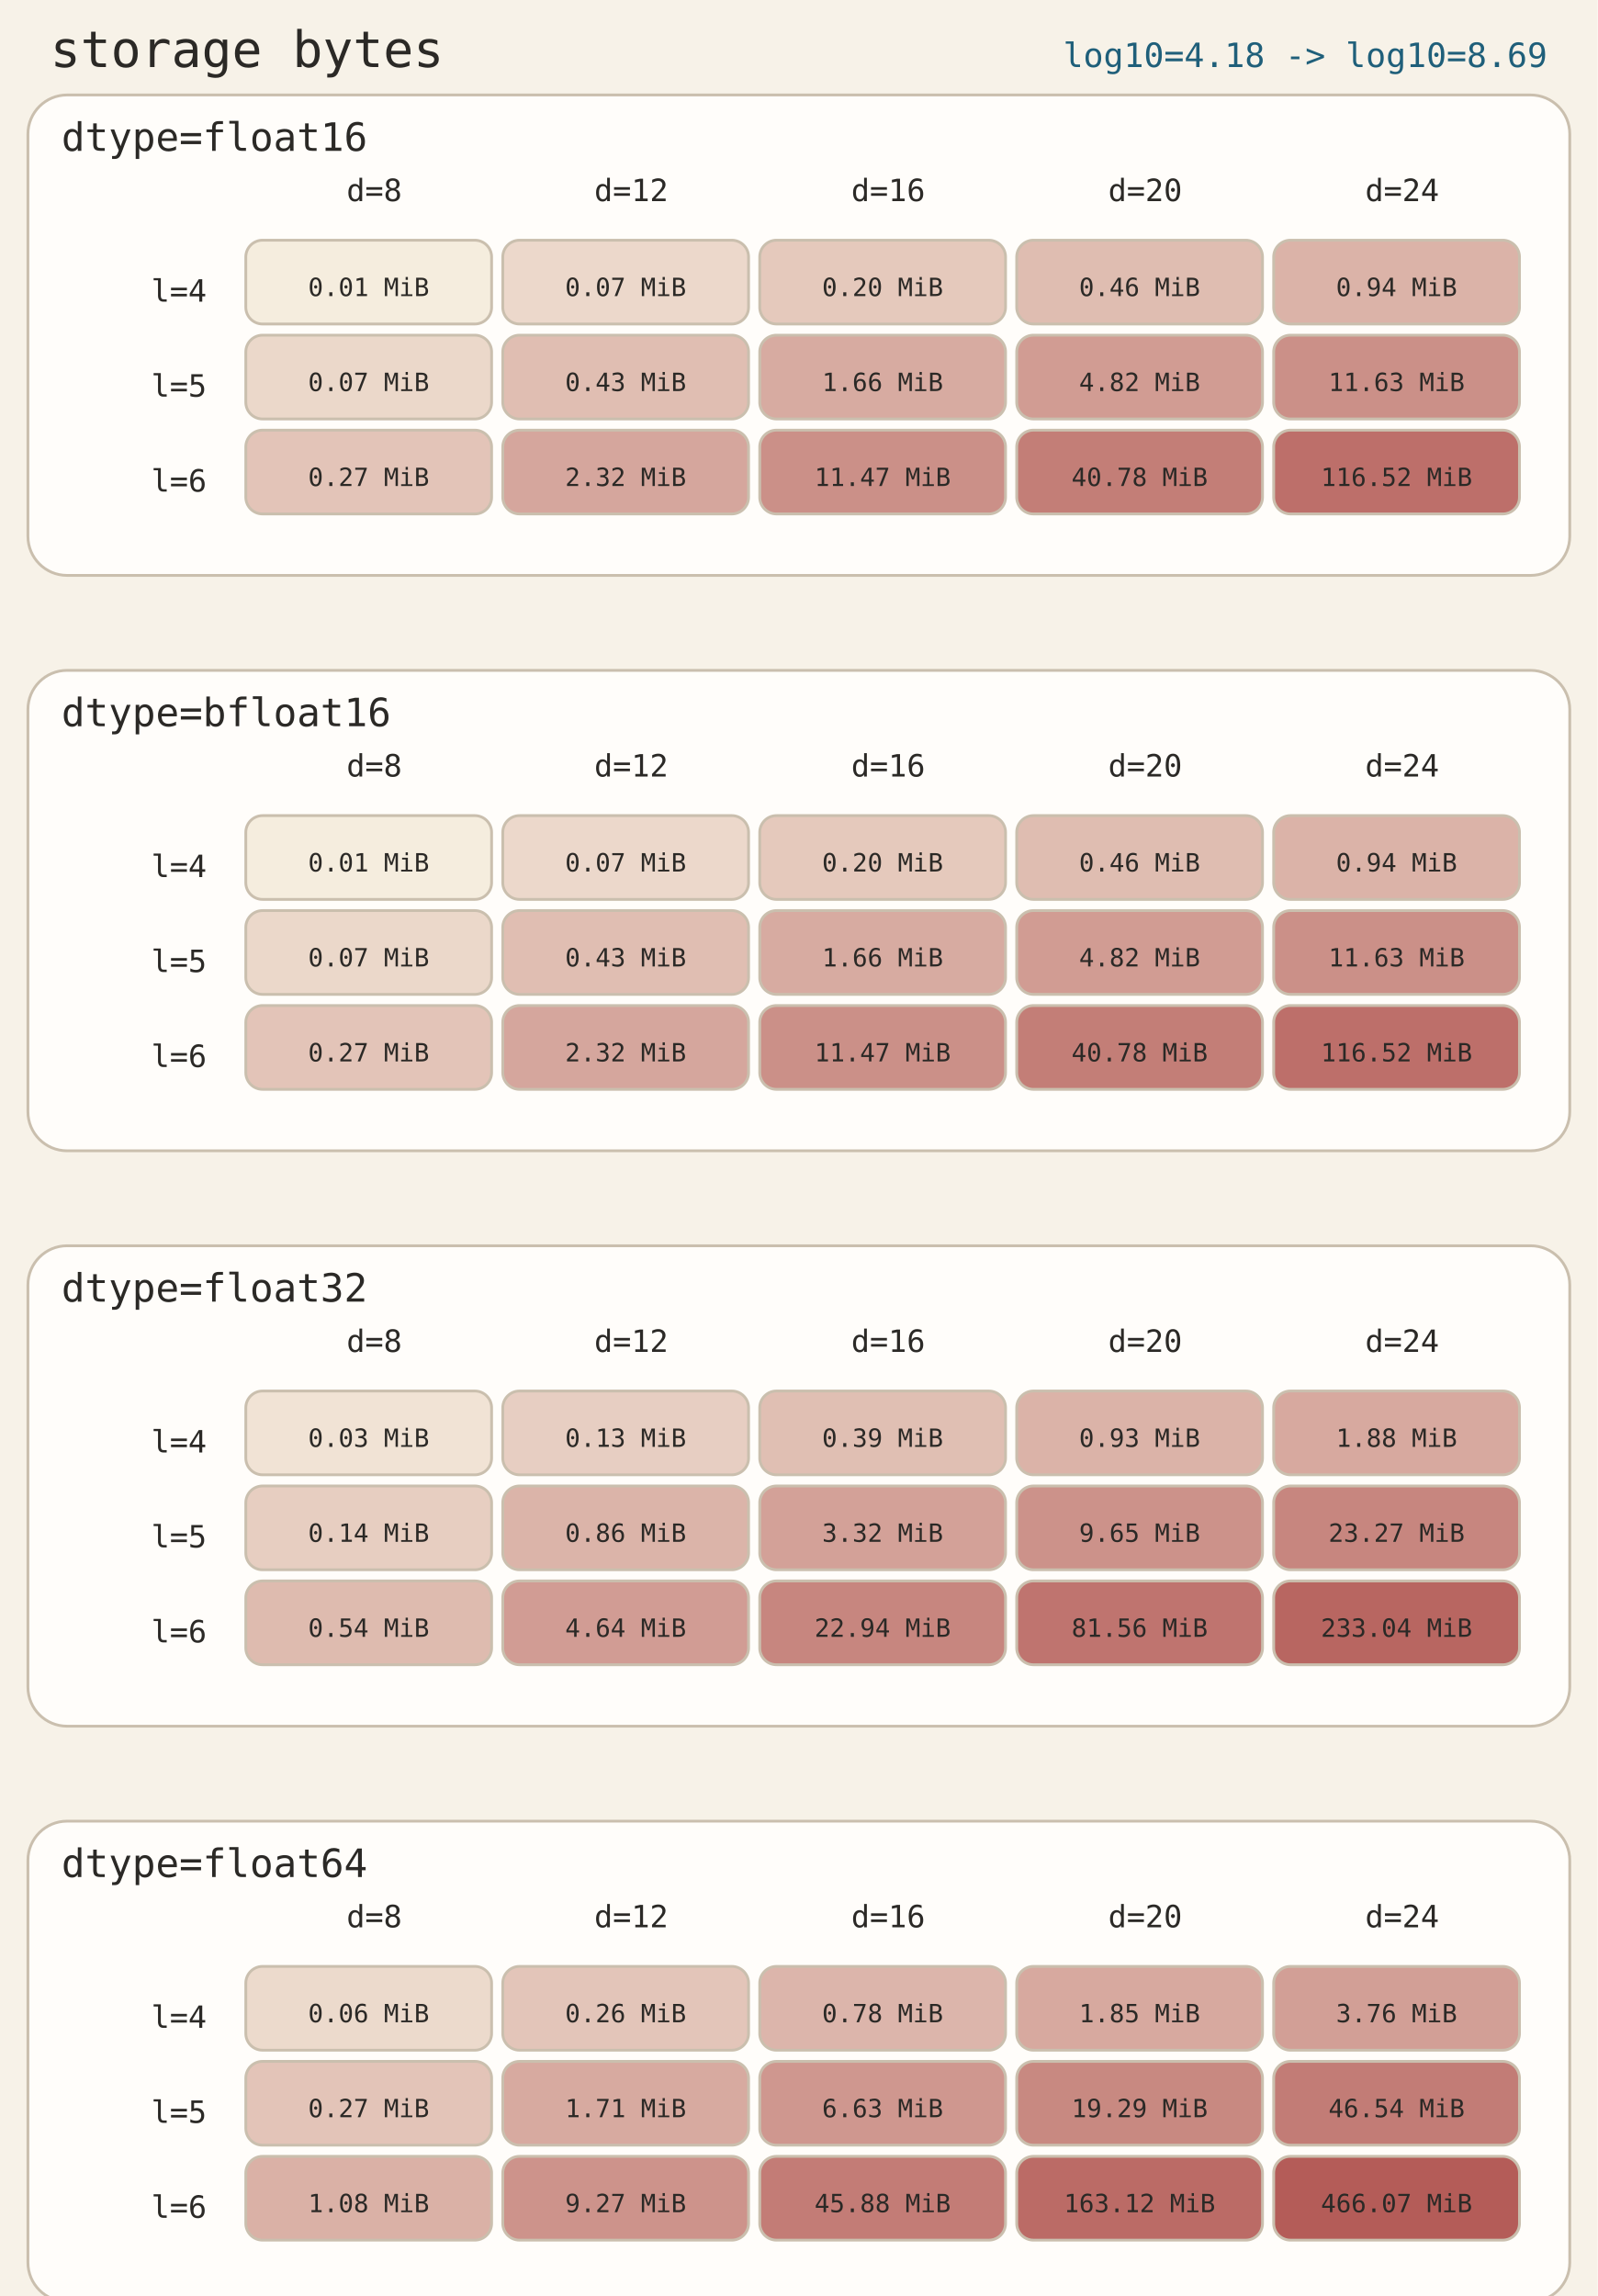
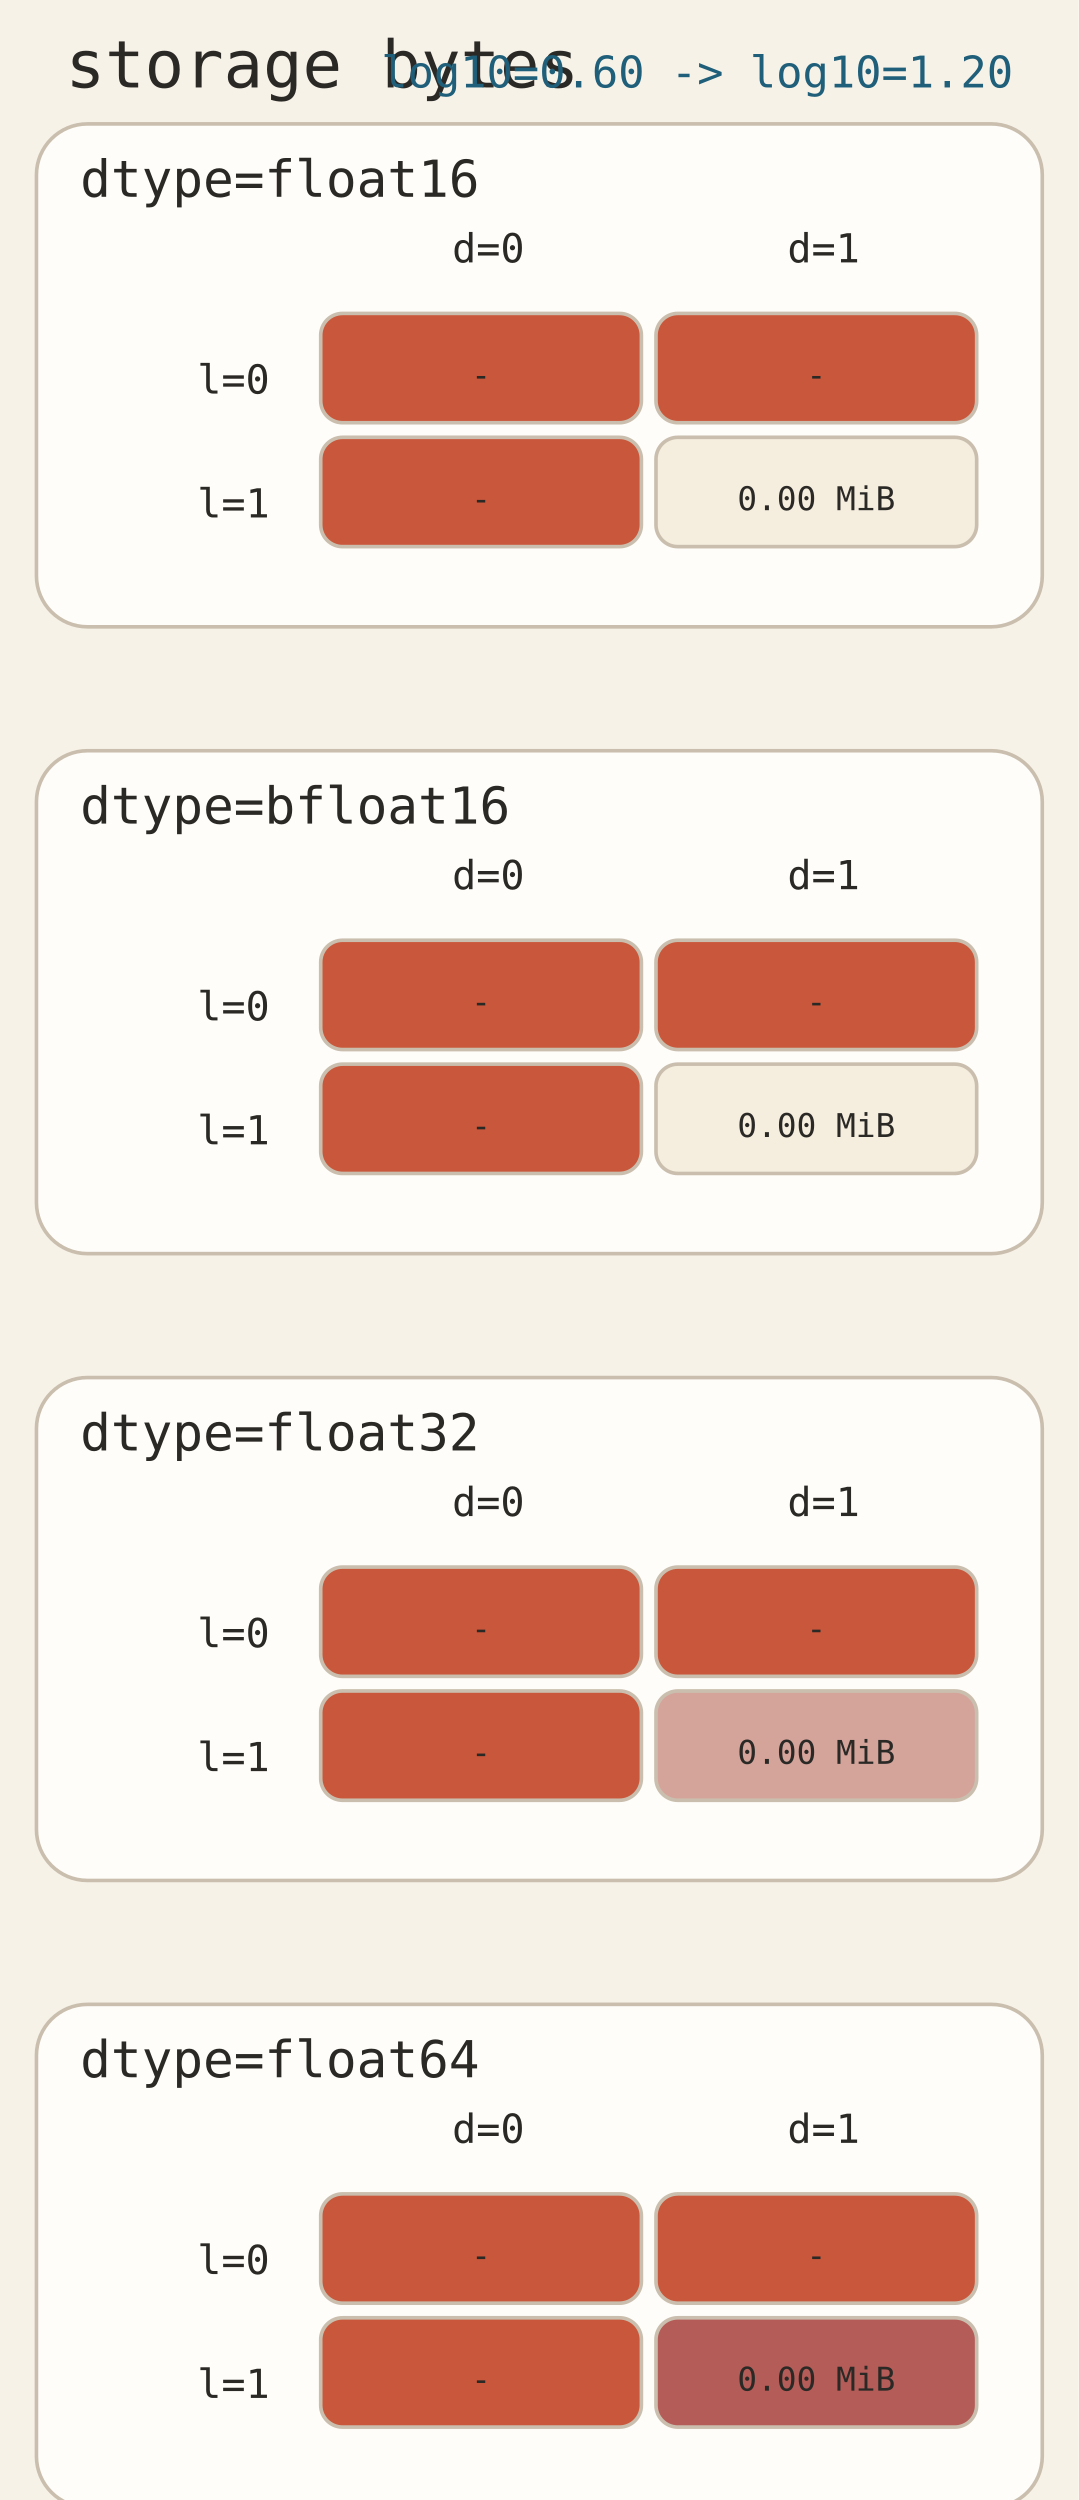
- <svg xmlns="http://www.w3.org/2000/svg" width="572" height="822" viewBox="0 0 572 822">
-   <rect width="572" height="822" fill="#f7f2e8" />
+ <svg xmlns="http://www.w3.org/2000/svg" width="296" height="686" viewBox="0 0 296 686">
+   <rect width="296" height="686" fill="#f7f2e8" />
  <text x="18" y="24" font-size="18" font-family="monospace" fill="#2b2926">storage bytes</text>
-   <text x="554" y="24" text-anchor="end" font-size="12" font-family="monospace" fill="#1f5f7a">log10=4.18 -&gt; log10=8.69</text>
-   <rect x="10" y="34" width="552" height="172" rx="14" fill="#fffdfa" stroke="#cabfae" />
+   <text x="278" y="24" text-anchor="end" font-size="12" font-family="monospace" fill="#1f5f7a">log10=0.60 -&gt; log10=1.20</text>
+   <rect x="10" y="34" width="276" height="138" rx="14" fill="#fffdfa" stroke="#cabfae" />
  <text x="22" y="54" font-size="14" font-family="monospace" fill="#2b2926">dtype=float16</text>
-   <text x="134.0" y="72" text-anchor="middle" font-size="11" font-family="monospace" fill="#2b2926">d=8</text>
-   <text x="226.0" y="72" text-anchor="middle" font-size="11" font-family="monospace" fill="#2b2926">d=12</text>
-   <text x="318.0" y="72" text-anchor="middle" font-size="11" font-family="monospace" fill="#2b2926">d=16</text>
-   <text x="410.0" y="72" text-anchor="middle" font-size="11" font-family="monospace" fill="#2b2926">d=20</text>
-   <text x="502.0" y="72" text-anchor="middle" font-size="11" font-family="monospace" fill="#2b2926">d=24</text>
-   <text x="74" y="108" text-anchor="end" font-size="11" font-family="monospace" fill="#2b2926">l=4</text>
-   <rect x="88" y="86" width="88" height="30" fill="#f5edde" stroke="#cabfae" rx="6" />
-   <text x="132.0" y="106" text-anchor="middle" font-size="9" font-family="monospace" fill="#2b2926">0.01 MiB</text>
-   <rect x="180" y="86" width="88" height="30" fill="#ecd8cb" stroke="#cabfae" rx="6" />
-   <text x="224.0" y="106" text-anchor="middle" font-size="9" font-family="monospace" fill="#2b2926">0.07 MiB</text>
-   <rect x="272" y="86" width="88" height="30" fill="#e5c9bc" stroke="#cabfae" rx="6" />
-   <text x="316.0" y="106" text-anchor="middle" font-size="9" font-family="monospace" fill="#2b2926">0.20 MiB</text>
-   <rect x="364" y="86" width="88" height="30" fill="#dfbdb1" stroke="#cabfae" rx="6" />
-   <text x="408.0" y="106" text-anchor="middle" font-size="9" font-family="monospace" fill="#2b2926">0.46 MiB</text>
-   <rect x="456" y="86" width="88" height="30" fill="#dbb3a8" stroke="#cabfae" rx="6" />
-   <text x="500.0" y="106" text-anchor="middle" font-size="9" font-family="monospace" fill="#2b2926">0.94 MiB</text>
-   <text x="74" y="142" text-anchor="end" font-size="11" font-family="monospace" fill="#2b2926">l=5</text>
-   <rect x="88" y="120" width="88" height="30" fill="#ebd8ca" stroke="#cabfae" rx="6" />
-   <text x="132.0" y="140" text-anchor="middle" font-size="9" font-family="monospace" fill="#2b2926">0.07 MiB</text>
-   <rect x="180" y="120" width="88" height="30" fill="#e0beb2" stroke="#cabfae" rx="6" />
-   <text x="224.0" y="140" text-anchor="middle" font-size="9" font-family="monospace" fill="#2b2926">0.43 MiB</text>
-   <rect x="272" y="120" width="88" height="30" fill="#d7aba1" stroke="#cabfae" rx="6" />
-   <text x="316.0" y="140" text-anchor="middle" font-size="9" font-family="monospace" fill="#2b2926">1.66 MiB</text>
-   <rect x="364" y="120" width="88" height="30" fill="#d19c93" stroke="#cabfae" rx="6" />
-   <text x="408.0" y="140" text-anchor="middle" font-size="9" font-family="monospace" fill="#2b2926">4.82 MiB</text>
-   <rect x="456" y="120" width="88" height="30" fill="#cb9088" stroke="#cabfae" rx="6" />
-   <text x="500.0" y="140" text-anchor="middle" font-size="9" font-family="monospace" fill="#2b2926">11.63 MiB</text>
-   <text x="74" y="176" text-anchor="end" font-size="11" font-family="monospace" fill="#2b2926">l=6</text>
-   <rect x="88" y="154" width="88" height="30" fill="#e3c4b8" stroke="#cabfae" rx="6" />
-   <text x="132.0" y="174" text-anchor="middle" font-size="9" font-family="monospace" fill="#2b2926">0.27 MiB</text>
-   <rect x="180" y="154" width="88" height="30" fill="#d5a69d" stroke="#cabfae" rx="6" />
-   <text x="224.0" y="174" text-anchor="middle" font-size="9" font-family="monospace" fill="#2b2926">2.32 MiB</text>
-   <rect x="272" y="154" width="88" height="30" fill="#cb9088" stroke="#cabfae" rx="6" />
-   <text x="316.0" y="174" text-anchor="middle" font-size="9" font-family="monospace" fill="#2b2926">11.47 MiB</text>
-   <rect x="364" y="154" width="88" height="30" fill="#c37e77" stroke="#cabfae" rx="6" />
-   <text x="408.0" y="174" text-anchor="middle" font-size="9" font-family="monospace" fill="#2b2926">40.78 MiB</text>
-   <rect x="456" y="154" width="88" height="30" fill="#bd6f6a" stroke="#cabfae" rx="6" />
-   <text x="500.0" y="174" text-anchor="middle" font-size="9" font-family="monospace" fill="#2b2926">116.52 MiB</text>
-   <rect x="10" y="240" width="552" height="172" rx="14" fill="#fffdfa" stroke="#cabfae" />
-   <text x="22" y="260" font-size="14" font-family="monospace" fill="#2b2926">dtype=bfloat16</text>
-   <text x="134.0" y="278" text-anchor="middle" font-size="11" font-family="monospace" fill="#2b2926">d=8</text>
-   <text x="226.0" y="278" text-anchor="middle" font-size="11" font-family="monospace" fill="#2b2926">d=12</text>
-   <text x="318.0" y="278" text-anchor="middle" font-size="11" font-family="monospace" fill="#2b2926">d=16</text>
-   <text x="410.0" y="278" text-anchor="middle" font-size="11" font-family="monospace" fill="#2b2926">d=20</text>
-   <text x="502.0" y="278" text-anchor="middle" font-size="11" font-family="monospace" fill="#2b2926">d=24</text>
-   <text x="74" y="314" text-anchor="end" font-size="11" font-family="monospace" fill="#2b2926">l=4</text>
-   <rect x="88" y="292" width="88" height="30" fill="#f5edde" stroke="#cabfae" rx="6" />
-   <text x="132.0" y="312" text-anchor="middle" font-size="9" font-family="monospace" fill="#2b2926">0.01 MiB</text>
-   <rect x="180" y="292" width="88" height="30" fill="#ecd8cb" stroke="#cabfae" rx="6" />
-   <text x="224.0" y="312" text-anchor="middle" font-size="9" font-family="monospace" fill="#2b2926">0.07 MiB</text>
-   <rect x="272" y="292" width="88" height="30" fill="#e5c9bc" stroke="#cabfae" rx="6" />
-   <text x="316.0" y="312" text-anchor="middle" font-size="9" font-family="monospace" fill="#2b2926">0.20 MiB</text>
-   <rect x="364" y="292" width="88" height="30" fill="#dfbdb1" stroke="#cabfae" rx="6" />
-   <text x="408.0" y="312" text-anchor="middle" font-size="9" font-family="monospace" fill="#2b2926">0.46 MiB</text>
-   <rect x="456" y="292" width="88" height="30" fill="#dbb3a8" stroke="#cabfae" rx="6" />
-   <text x="500.0" y="312" text-anchor="middle" font-size="9" font-family="monospace" fill="#2b2926">0.94 MiB</text>
-   <text x="74" y="348" text-anchor="end" font-size="11" font-family="monospace" fill="#2b2926">l=5</text>
-   <rect x="88" y="326" width="88" height="30" fill="#ebd8ca" stroke="#cabfae" rx="6" />
-   <text x="132.0" y="346" text-anchor="middle" font-size="9" font-family="monospace" fill="#2b2926">0.07 MiB</text>
-   <rect x="180" y="326" width="88" height="30" fill="#e0beb2" stroke="#cabfae" rx="6" />
-   <text x="224.0" y="346" text-anchor="middle" font-size="9" font-family="monospace" fill="#2b2926">0.43 MiB</text>
-   <rect x="272" y="326" width="88" height="30" fill="#d7aba1" stroke="#cabfae" rx="6" />
-   <text x="316.0" y="346" text-anchor="middle" font-size="9" font-family="monospace" fill="#2b2926">1.66 MiB</text>
-   <rect x="364" y="326" width="88" height="30" fill="#d19c93" stroke="#cabfae" rx="6" />
-   <text x="408.0" y="346" text-anchor="middle" font-size="9" font-family="monospace" fill="#2b2926">4.82 MiB</text>
-   <rect x="456" y="326" width="88" height="30" fill="#cb9088" stroke="#cabfae" rx="6" />
-   <text x="500.0" y="346" text-anchor="middle" font-size="9" font-family="monospace" fill="#2b2926">11.63 MiB</text>
-   <text x="74" y="382" text-anchor="end" font-size="11" font-family="monospace" fill="#2b2926">l=6</text>
-   <rect x="88" y="360" width="88" height="30" fill="#e3c4b8" stroke="#cabfae" rx="6" />
-   <text x="132.0" y="380" text-anchor="middle" font-size="9" font-family="monospace" fill="#2b2926">0.27 MiB</text>
-   <rect x="180" y="360" width="88" height="30" fill="#d5a69d" stroke="#cabfae" rx="6" />
-   <text x="224.0" y="380" text-anchor="middle" font-size="9" font-family="monospace" fill="#2b2926">2.32 MiB</text>
-   <rect x="272" y="360" width="88" height="30" fill="#cb9088" stroke="#cabfae" rx="6" />
-   <text x="316.0" y="380" text-anchor="middle" font-size="9" font-family="monospace" fill="#2b2926">11.47 MiB</text>
-   <rect x="364" y="360" width="88" height="30" fill="#c37e77" stroke="#cabfae" rx="6" />
-   <text x="408.0" y="380" text-anchor="middle" font-size="9" font-family="monospace" fill="#2b2926">40.78 MiB</text>
-   <rect x="456" y="360" width="88" height="30" fill="#bd6f6a" stroke="#cabfae" rx="6" />
-   <text x="500.0" y="380" text-anchor="middle" font-size="9" font-family="monospace" fill="#2b2926">116.52 MiB</text>
-   <rect x="10" y="446" width="552" height="172" rx="14" fill="#fffdfa" stroke="#cabfae" />
-   <text x="22" y="466" font-size="14" font-family="monospace" fill="#2b2926">dtype=float32</text>
-   <text x="134.0" y="484" text-anchor="middle" font-size="11" font-family="monospace" fill="#2b2926">d=8</text>
-   <text x="226.0" y="484" text-anchor="middle" font-size="11" font-family="monospace" fill="#2b2926">d=12</text>
-   <text x="318.0" y="484" text-anchor="middle" font-size="11" font-family="monospace" fill="#2b2926">d=16</text>
-   <text x="410.0" y="484" text-anchor="middle" font-size="11" font-family="monospace" fill="#2b2926">d=20</text>
-   <text x="502.0" y="484" text-anchor="middle" font-size="11" font-family="monospace" fill="#2b2926">d=24</text>
-   <text x="74" y="520" text-anchor="end" font-size="11" font-family="monospace" fill="#2b2926">l=4</text>
-   <rect x="88" y="498" width="88" height="30" fill="#f1e3d5" stroke="#cabfae" rx="6" />
-   <text x="132.0" y="518" text-anchor="middle" font-size="9" font-family="monospace" fill="#2b2926">0.03 MiB</text>
-   <rect x="180" y="498" width="88" height="30" fill="#e7cec2" stroke="#cabfae" rx="6" />
-   <text x="224.0" y="518" text-anchor="middle" font-size="9" font-family="monospace" fill="#2b2926">0.13 MiB</text>
-   <rect x="272" y="498" width="88" height="30" fill="#e0bfb3" stroke="#cabfae" rx="6" />
-   <text x="316.0" y="518" text-anchor="middle" font-size="9" font-family="monospace" fill="#2b2926">0.39 MiB</text>
-   <rect x="364" y="498" width="88" height="30" fill="#dbb3a8" stroke="#cabfae" rx="6" />
-   <text x="408.0" y="518" text-anchor="middle" font-size="9" font-family="monospace" fill="#2b2926">0.93 MiB</text>
-   <rect x="456" y="498" width="88" height="30" fill="#d7a99f" stroke="#cabfae" rx="6" />
-   <text x="500.0" y="518" text-anchor="middle" font-size="9" font-family="monospace" fill="#2b2926">1.88 MiB</text>
-   <text x="74" y="554" text-anchor="end" font-size="11" font-family="monospace" fill="#2b2926">l=5</text>
-   <rect x="88" y="532" width="88" height="30" fill="#e7cec1" stroke="#cabfae" rx="6" />
-   <text x="132.0" y="552" text-anchor="middle" font-size="9" font-family="monospace" fill="#2b2926">0.14 MiB</text>
-   <rect x="180" y="532" width="88" height="30" fill="#dbb4a9" stroke="#cabfae" rx="6" />
-   <text x="224.0" y="552" text-anchor="middle" font-size="9" font-family="monospace" fill="#2b2926">0.86 MiB</text>
-   <rect x="272" y="532" width="88" height="30" fill="#d3a198" stroke="#cabfae" rx="6" />
-   <text x="316.0" y="552" text-anchor="middle" font-size="9" font-family="monospace" fill="#2b2926">3.32 MiB</text>
-   <rect x="364" y="532" width="88" height="30" fill="#cc928a" stroke="#cabfae" rx="6" />
-   <text x="408.0" y="552" text-anchor="middle" font-size="9" font-family="monospace" fill="#2b2926">9.65 MiB</text>
-   <rect x="456" y="532" width="88" height="30" fill="#c7867f" stroke="#cabfae" rx="6" />
-   <text x="500.0" y="552" text-anchor="middle" font-size="9" font-family="monospace" fill="#2b2926">23.27 MiB</text>
-   <text x="74" y="588" text-anchor="end" font-size="11" font-family="monospace" fill="#2b2926">l=6</text>
-   <rect x="88" y="566" width="88" height="30" fill="#debbaf" stroke="#cabfae" rx="6" />
-   <text x="132.0" y="586" text-anchor="middle" font-size="9" font-family="monospace" fill="#2b2926">0.54 MiB</text>
-   <rect x="180" y="566" width="88" height="30" fill="#d19c94" stroke="#cabfae" rx="6" />
-   <text x="224.0" y="586" text-anchor="middle" font-size="9" font-family="monospace" fill="#2b2926">4.64 MiB</text>
-   <rect x="272" y="566" width="88" height="30" fill="#c7867f" stroke="#cabfae" rx="6" />
-   <text x="316.0" y="586" text-anchor="middle" font-size="9" font-family="monospace" fill="#2b2926">22.94 MiB</text>
-   <rect x="364" y="566" width="88" height="30" fill="#bf746f" stroke="#cabfae" rx="6" />
-   <text x="408.0" y="586" text-anchor="middle" font-size="9" font-family="monospace" fill="#2b2926">81.56 MiB</text>
-   <rect x="456" y="566" width="88" height="30" fill="#b86661" stroke="#cabfae" rx="6" />
-   <text x="500.0" y="586" text-anchor="middle" font-size="9" font-family="monospace" fill="#2b2926">233.04 MiB</text>
-   <rect x="10" y="652" width="552" height="172" rx="14" fill="#fffdfa" stroke="#cabfae" />
-   <text x="22" y="672" font-size="14" font-family="monospace" fill="#2b2926">dtype=float64</text>
-   <text x="134.0" y="690" text-anchor="middle" font-size="11" font-family="monospace" fill="#2b2926">d=8</text>
-   <text x="226.0" y="690" text-anchor="middle" font-size="11" font-family="monospace" fill="#2b2926">d=12</text>
-   <text x="318.0" y="690" text-anchor="middle" font-size="11" font-family="monospace" fill="#2b2926">d=16</text>
-   <text x="410.0" y="690" text-anchor="middle" font-size="11" font-family="monospace" fill="#2b2926">d=20</text>
-   <text x="502.0" y="690" text-anchor="middle" font-size="11" font-family="monospace" fill="#2b2926">d=24</text>
-   <text x="74" y="726" text-anchor="end" font-size="11" font-family="monospace" fill="#2b2926">l=4</text>
-   <rect x="88" y="704" width="88" height="30" fill="#ecdacc" stroke="#cabfae" rx="6" />
-   <text x="132.0" y="724" text-anchor="middle" font-size="9" font-family="monospace" fill="#2b2926">0.06 MiB</text>
-   <rect x="180" y="704" width="88" height="30" fill="#e3c5b9" stroke="#cabfae" rx="6" />
-   <text x="224.0" y="724" text-anchor="middle" font-size="9" font-family="monospace" fill="#2b2926">0.26 MiB</text>
-   <rect x="272" y="704" width="88" height="30" fill="#dcb5ab" stroke="#cabfae" rx="6" />
-   <text x="316.0" y="724" text-anchor="middle" font-size="9" font-family="monospace" fill="#2b2926">0.78 MiB</text>
-   <rect x="364" y="704" width="88" height="30" fill="#d7a99f" stroke="#cabfae" rx="6" />
-   <text x="408.0" y="724" text-anchor="middle" font-size="9" font-family="monospace" fill="#2b2926">1.85 MiB</text>
-   <rect x="456" y="704" width="88" height="30" fill="#d29f96" stroke="#cabfae" rx="6" />
-   <text x="500.0" y="724" text-anchor="middle" font-size="9" font-family="monospace" fill="#2b2926">3.76 MiB</text>
-   <text x="74" y="760" text-anchor="end" font-size="11" font-family="monospace" fill="#2b2926">l=5</text>
-   <rect x="88" y="738" width="88" height="30" fill="#e3c4b8" stroke="#cabfae" rx="6" />
-   <text x="132.0" y="758" text-anchor="middle" font-size="9" font-family="monospace" fill="#2b2926">0.27 MiB</text>
-   <rect x="180" y="738" width="88" height="30" fill="#d7aaa0" stroke="#cabfae" rx="6" />
-   <text x="224.0" y="758" text-anchor="middle" font-size="9" font-family="monospace" fill="#2b2926">1.71 MiB</text>
-   <rect x="272" y="738" width="88" height="30" fill="#cf978f" stroke="#cabfae" rx="6" />
-   <text x="316.0" y="758" text-anchor="middle" font-size="9" font-family="monospace" fill="#2b2926">6.63 MiB</text>
-   <rect x="364" y="738" width="88" height="30" fill="#c88981" stroke="#cabfae" rx="6" />
-   <text x="408.0" y="758" text-anchor="middle" font-size="9" font-family="monospace" fill="#2b2926">19.29 MiB</text>
-   <rect x="456" y="738" width="88" height="30" fill="#c27c76" stroke="#cabfae" rx="6" />
-   <text x="500.0" y="758" text-anchor="middle" font-size="9" font-family="monospace" fill="#2b2926">46.54 MiB</text>
-   <text x="74" y="794" text-anchor="end" font-size="11" font-family="monospace" fill="#2b2926">l=6</text>
-   <rect x="88" y="772" width="88" height="30" fill="#dab1a6" stroke="#cabfae" rx="6" />
-   <text x="132.0" y="792" text-anchor="middle" font-size="9" font-family="monospace" fill="#2b2926">1.08 MiB</text>
-   <rect x="180" y="772" width="88" height="30" fill="#cd938b" stroke="#cabfae" rx="6" />
-   <text x="224.0" y="792" text-anchor="middle" font-size="9" font-family="monospace" fill="#2b2926">9.27 MiB</text>
-   <rect x="272" y="772" width="88" height="30" fill="#c37c76" stroke="#cabfae" rx="6" />
-   <text x="316.0" y="792" text-anchor="middle" font-size="9" font-family="monospace" fill="#2b2926">45.88 MiB</text>
-   <rect x="364" y="772" width="88" height="30" fill="#bb6b66" stroke="#cabfae" rx="6" />
-   <text x="408.0" y="792" text-anchor="middle" font-size="9" font-family="monospace" fill="#2b2926">163.12 MiB</text>
-   <rect x="456" y="772" width="88" height="30" fill="#b45c58" stroke="#cabfae" rx="6" />
-   <text x="500.0" y="792" text-anchor="middle" font-size="9" font-family="monospace" fill="#2b2926">466.07 MiB</text>
+   <text x="134.0" y="72" text-anchor="middle" font-size="11" font-family="monospace" fill="#2b2926">d=0</text>
+   <text x="226.0" y="72" text-anchor="middle" font-size="11" font-family="monospace" fill="#2b2926">d=1</text>
+   <text x="74" y="108" text-anchor="end" font-size="11" font-family="monospace" fill="#2b2926">l=0</text>
+   <rect x="88" y="86" width="88" height="30" fill="#c9573b" stroke="#cabfae" rx="6" />
+   <text x="132.0" y="106" text-anchor="middle" font-size="9" font-family="monospace" fill="#2b2926">-</text>
+   <rect x="180" y="86" width="88" height="30" fill="#c9573b" stroke="#cabfae" rx="6" />
+   <text x="224.0" y="106" text-anchor="middle" font-size="9" font-family="monospace" fill="#2b2926">-</text>
+   <text x="74" y="142" text-anchor="end" font-size="11" font-family="monospace" fill="#2b2926">l=1</text>
+   <rect x="88" y="120" width="88" height="30" fill="#c9573b" stroke="#cabfae" rx="6" />
+   <text x="132.0" y="140" text-anchor="middle" font-size="9" font-family="monospace" fill="#2b2926">-</text>
+   <rect x="180" y="120" width="88" height="30" fill="#f5edde" stroke="#cabfae" rx="6" />
+   <text x="224.0" y="140" text-anchor="middle" font-size="9" font-family="monospace" fill="#2b2926">0.00 MiB</text>
+   <rect x="10" y="206" width="276" height="138" rx="14" fill="#fffdfa" stroke="#cabfae" />
+   <text x="22" y="226" font-size="14" font-family="monospace" fill="#2b2926">dtype=bfloat16</text>
+   <text x="134.0" y="244" text-anchor="middle" font-size="11" font-family="monospace" fill="#2b2926">d=0</text>
+   <text x="226.0" y="244" text-anchor="middle" font-size="11" font-family="monospace" fill="#2b2926">d=1</text>
+   <text x="74" y="280" text-anchor="end" font-size="11" font-family="monospace" fill="#2b2926">l=0</text>
+   <rect x="88" y="258" width="88" height="30" fill="#c9573b" stroke="#cabfae" rx="6" />
+   <text x="132.0" y="278" text-anchor="middle" font-size="9" font-family="monospace" fill="#2b2926">-</text>
+   <rect x="180" y="258" width="88" height="30" fill="#c9573b" stroke="#cabfae" rx="6" />
+   <text x="224.0" y="278" text-anchor="middle" font-size="9" font-family="monospace" fill="#2b2926">-</text>
+   <text x="74" y="314" text-anchor="end" font-size="11" font-family="monospace" fill="#2b2926">l=1</text>
+   <rect x="88" y="292" width="88" height="30" fill="#c9573b" stroke="#cabfae" rx="6" />
+   <text x="132.0" y="312" text-anchor="middle" font-size="9" font-family="monospace" fill="#2b2926">-</text>
+   <rect x="180" y="292" width="88" height="30" fill="#f5edde" stroke="#cabfae" rx="6" />
+   <text x="224.0" y="312" text-anchor="middle" font-size="9" font-family="monospace" fill="#2b2926">0.00 MiB</text>
+   <rect x="10" y="378" width="276" height="138" rx="14" fill="#fffdfa" stroke="#cabfae" />
+   <text x="22" y="398" font-size="14" font-family="monospace" fill="#2b2926">dtype=float32</text>
+   <text x="134.0" y="416" text-anchor="middle" font-size="11" font-family="monospace" fill="#2b2926">d=0</text>
+   <text x="226.0" y="416" text-anchor="middle" font-size="11" font-family="monospace" fill="#2b2926">d=1</text>
+   <text x="74" y="452" text-anchor="end" font-size="11" font-family="monospace" fill="#2b2926">l=0</text>
+   <rect x="88" y="430" width="88" height="30" fill="#c9573b" stroke="#cabfae" rx="6" />
+   <text x="132.0" y="450" text-anchor="middle" font-size="9" font-family="monospace" fill="#2b2926">-</text>
+   <rect x="180" y="430" width="88" height="30" fill="#c9573b" stroke="#cabfae" rx="6" />
+   <text x="224.0" y="450" text-anchor="middle" font-size="9" font-family="monospace" fill="#2b2926">-</text>
+   <text x="74" y="486" text-anchor="end" font-size="11" font-family="monospace" fill="#2b2926">l=1</text>
+   <rect x="88" y="464" width="88" height="30" fill="#c9573b" stroke="#cabfae" rx="6" />
+   <text x="132.0" y="484" text-anchor="middle" font-size="9" font-family="monospace" fill="#2b2926">-</text>
+   <rect x="180" y="464" width="88" height="30" fill="#d4a49b" stroke="#cabfae" rx="6" />
+   <text x="224.0" y="484" text-anchor="middle" font-size="9" font-family="monospace" fill="#2b2926">0.00 MiB</text>
+   <rect x="10" y="550" width="276" height="138" rx="14" fill="#fffdfa" stroke="#cabfae" />
+   <text x="22" y="570" font-size="14" font-family="monospace" fill="#2b2926">dtype=float64</text>
+   <text x="134.0" y="588" text-anchor="middle" font-size="11" font-family="monospace" fill="#2b2926">d=0</text>
+   <text x="226.0" y="588" text-anchor="middle" font-size="11" font-family="monospace" fill="#2b2926">d=1</text>
+   <text x="74" y="624" text-anchor="end" font-size="11" font-family="monospace" fill="#2b2926">l=0</text>
+   <rect x="88" y="602" width="88" height="30" fill="#c9573b" stroke="#cabfae" rx="6" />
+   <text x="132.0" y="622" text-anchor="middle" font-size="9" font-family="monospace" fill="#2b2926">-</text>
+   <rect x="180" y="602" width="88" height="30" fill="#c9573b" stroke="#cabfae" rx="6" />
+   <text x="224.0" y="622" text-anchor="middle" font-size="9" font-family="monospace" fill="#2b2926">-</text>
+   <text x="74" y="658" text-anchor="end" font-size="11" font-family="monospace" fill="#2b2926">l=1</text>
+   <rect x="88" y="636" width="88" height="30" fill="#c9573b" stroke="#cabfae" rx="6" />
+   <text x="132.0" y="656" text-anchor="middle" font-size="9" font-family="monospace" fill="#2b2926">-</text>
+   <rect x="180" y="636" width="88" height="30" fill="#b45c58" stroke="#cabfae" rx="6" />
+   <text x="224.0" y="656" text-anchor="middle" font-size="9" font-family="monospace" fill="#2b2926">0.00 MiB</text>
</svg>
